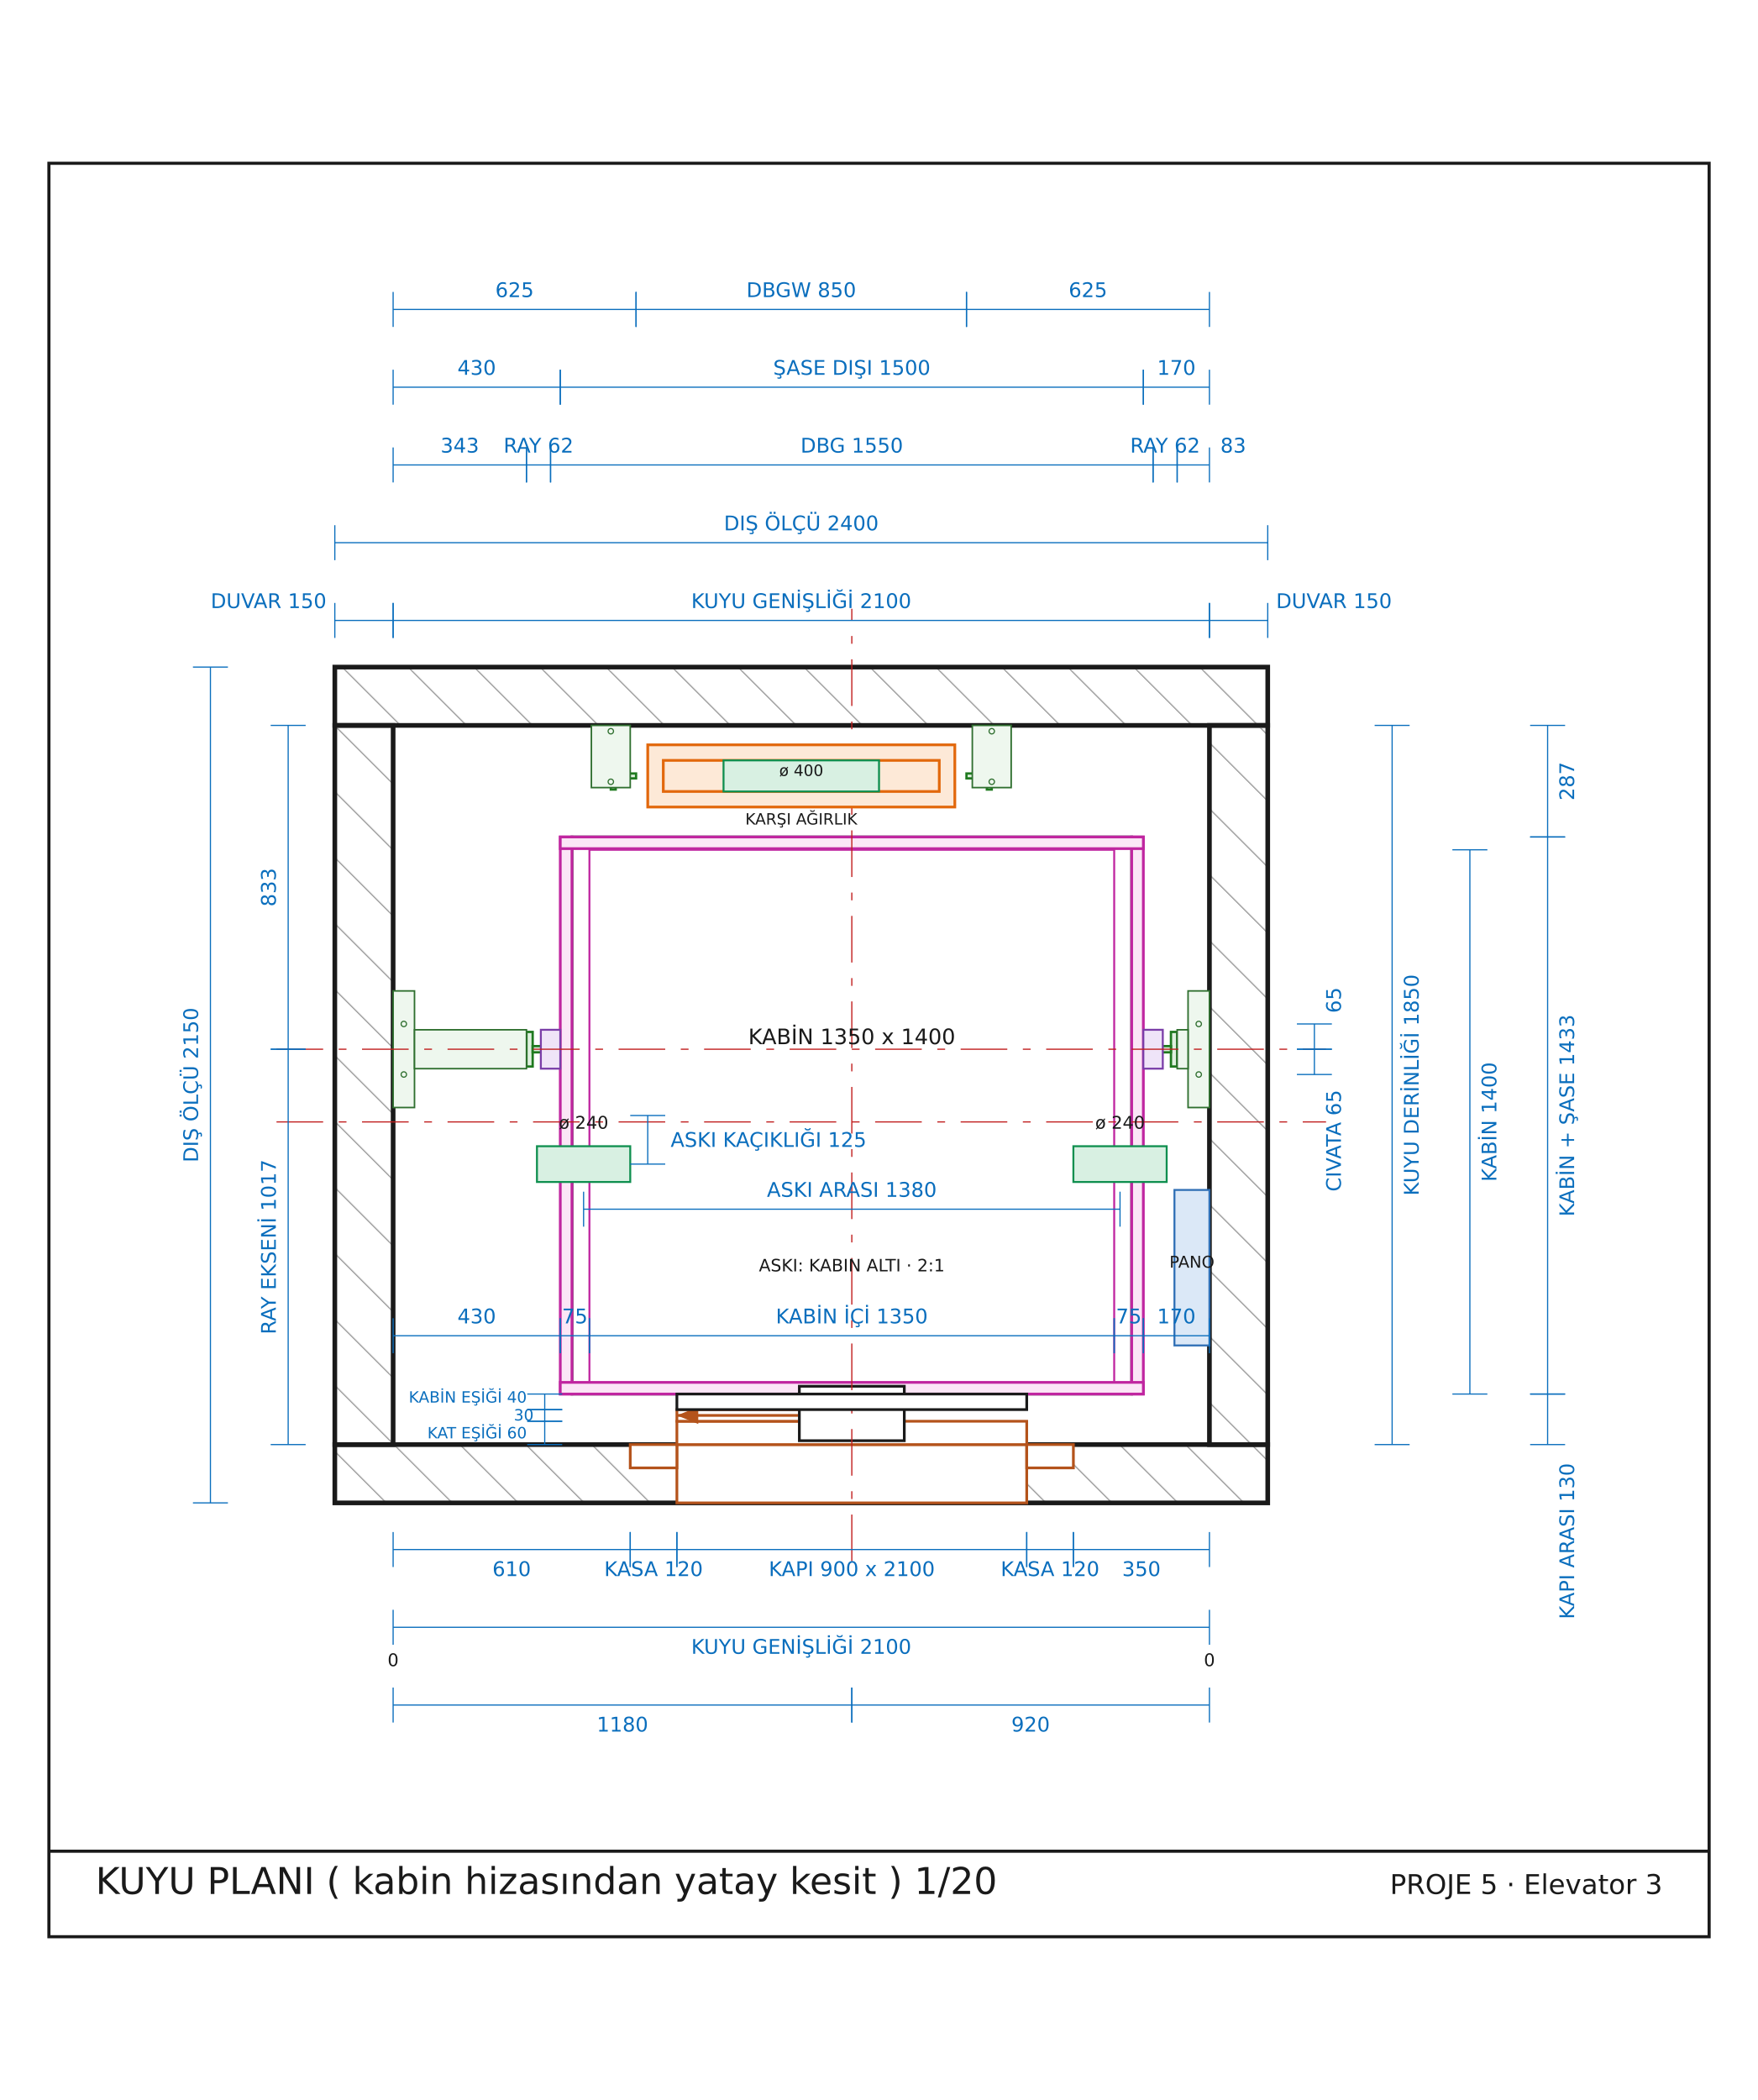
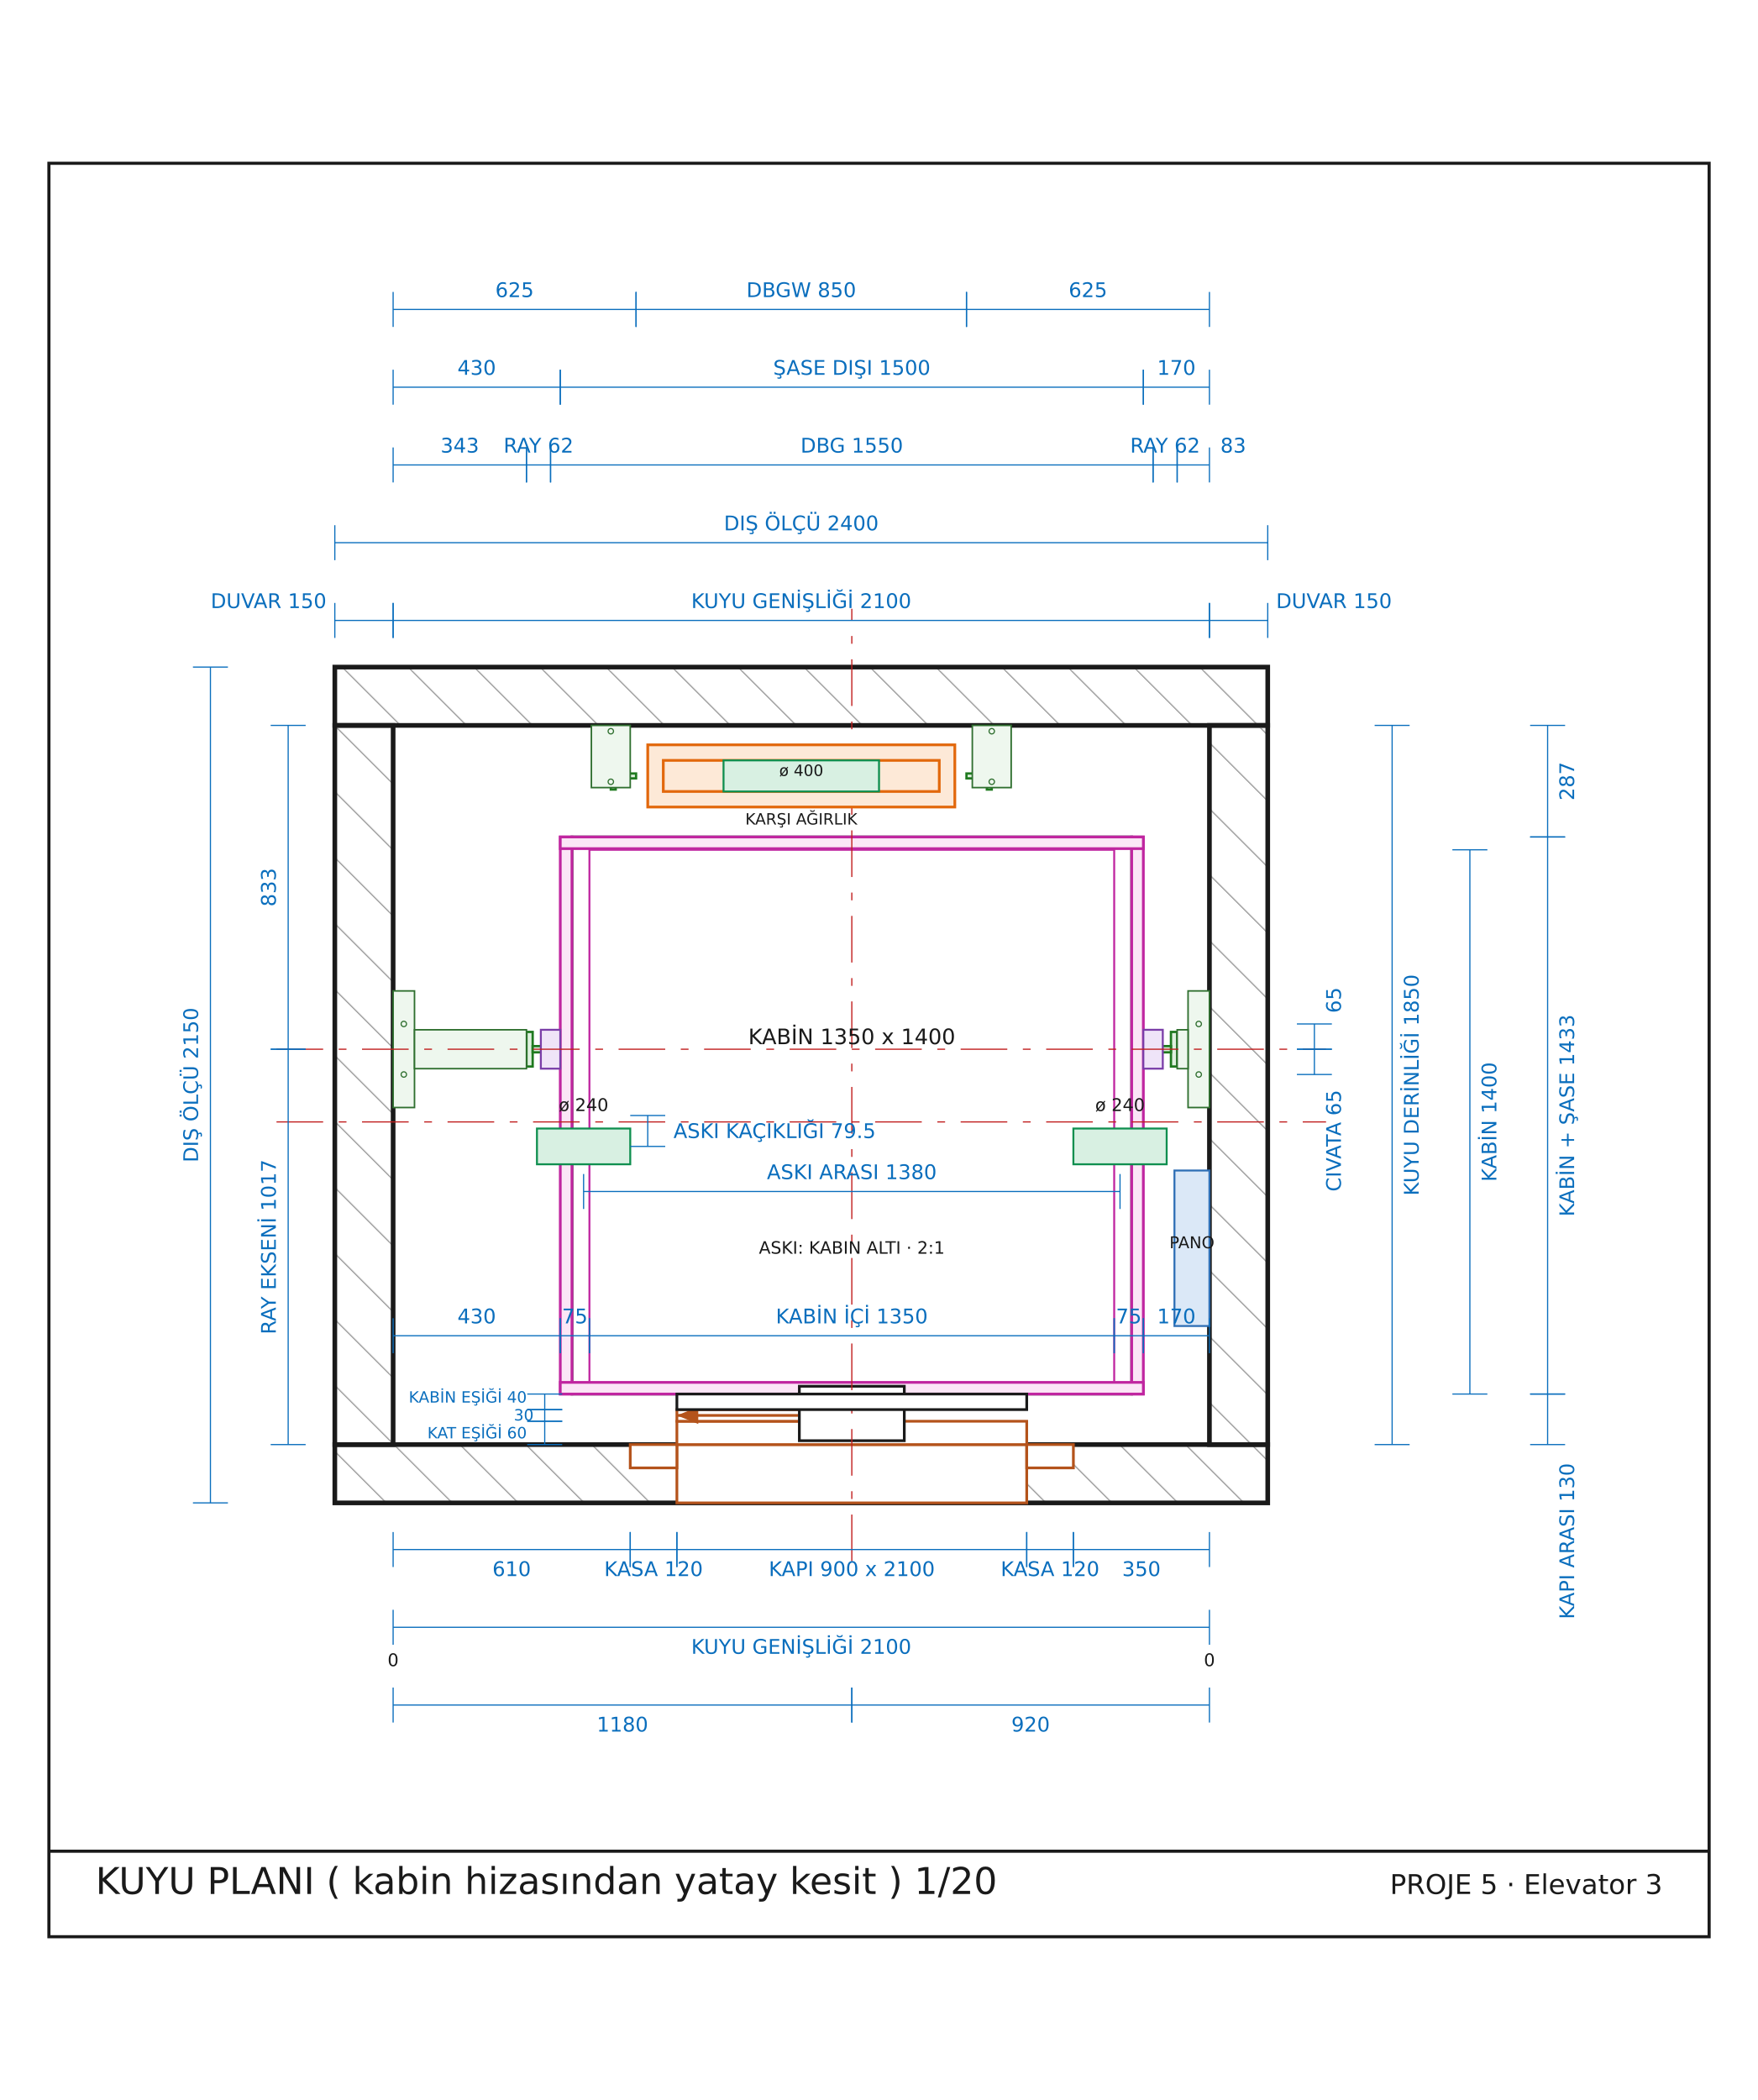
<svg xmlns="http://www.w3.org/2000/svg" viewBox="-1006 -3716 4511 5402" width="226mm" height="270mm">
  <defs>
    <pattern id="tarama" width="120" height="120" patternUnits="userSpaceOnUse" patternTransform="rotate(45)">
      <line x1="0" y1="0" x2="0" y2="120" stroke="#9a9a9a" stroke-width="6" />
    </pattern>
    <pattern id="tugla" width="240" height="120" patternUnits="userSpaceOnUse">
      <rect width="240" height="120" fill="#fdf3ee" />
      <path d="M0 0 H240 M0 60 H240 M120 0 V60 M0 60 V120 M240 60 V120" stroke="#c08a6a" stroke-width="5" fill="none" />
    </pattern>
  </defs>
  <rect x="-100000" y="-100000" width="200000" height="200000" fill="#ffffff" />
  <g transform="scale(1,-1)">
    <rect x="-150.0" y="-150.0" width="2400.0" height="150.0" fill="url(#tarama)" stroke="none" />
    <rect x="-150.0" y="-150.0" width="2400.0" height="150.0" fill="none" stroke="#1a1a1a" stroke-width="12" />
    <rect x="-150.0" y="1850.0" width="2400.0" height="150.0" fill="url(#tarama)" stroke="none" />
    <rect x="-150.0" y="1850.0" width="2400.0" height="150.0" fill="none" stroke="#1a1a1a" stroke-width="12" />
    <rect x="-150.0" y="0.0" width="150.0" height="1850.0" fill="url(#tarama)" stroke="none" />
    <rect x="-150.0" y="0.0" width="150.0" height="1850.0" fill="none" stroke="#1a1a1a" stroke-width="12" />
    <rect x="2100.0" y="0.0" width="150.0" height="1850.0" fill="url(#tarama)" stroke="none" />
    <rect x="2100.0" y="0.0" width="150.0" height="1850.0" fill="none" stroke="#1a1a1a" stroke-width="12" />
    <rect x="0.0" y="0.0" width="2100.0" height="1850.0" fill="none" stroke="#1a1a1a" stroke-width="6" />
    <rect x="730.0" y="-150.0" width="900.0" height="150.0" fill="#ffffff" stroke="#b4531b" stroke-width="7" />
    <rect x="610.0" y="-60.0" width="120.0" height="60.0" fill="#ffffff" stroke="#b4531b" stroke-width="7" />
    <rect x="1630.0" y="-60.0" width="120.0" height="60.0" fill="#ffffff" stroke="#b4531b" stroke-width="7" />
    <rect x="730.0" y="0.0" width="900.0" height="60.0" fill="#ffffff" stroke="#b4531b" stroke-width="7" />
    <rect x="730.0" y="60.0" width="450.0" height="30.0" fill="#ffffff" stroke="#b4531b" stroke-width="7" />
    <rect x="1180.0" y="110.0" width="450.0" height="30.0" fill="#ffffff" stroke="#b4531b" stroke-width="7" />
    <line x1="1045.0" y1="75.0" x2="730.0" y2="75.0" stroke="#b4531b" stroke-width="7" />
    <polygon points="730.0,75.0 785.0,53.0 785.0,97.0" fill="#b4531b" />
    <rect x="460.0" y="130.0" width="1440.0" height="1433.0" fill="#ffffff" stroke="#1a1a1a" stroke-width="7" />
    <rect x="505.0" y="130.0" width="1350.0" height="1400.0" fill="none" stroke="#c026a0" stroke-width="5" />
    <rect x="430.0" y="130.0" width="30.0" height="1433.0" fill="#fbe6f6" stroke="#c026a0" stroke-width="7" />
    <rect x="1900.0" y="130.0" width="30.0" height="1433.0" fill="#fbe6f6" stroke="#c026a0" stroke-width="7" />
    <rect x="430.0" y="130.0" width="1500.0" height="30.0" fill="#fbe6f6" stroke="#c026a0" stroke-width="7" />
    <rect x="430.0" y="1533.0" width="1500.0" height="30.0" fill="#fbe6f6" stroke="#c026a0" stroke-width="7" />
    <rect x="1045.0" y="10.0" width="270.0" height="140.0" fill="#ffffff" stroke="#1a1a1a" stroke-width="7" />
    <line x1="1180.0" y1="-300.0" x2="1180.0" y2="2150.0" stroke="#c01c1c" stroke-width="3" stroke-dasharray="120 40 20 40" />
    <line x1="-300.0" y1="830.0" x2="2400.0" y2="830.0" stroke="#c01c1c" stroke-width="3" stroke-dasharray="120 40 20 40" />
    <rect x="343.0" y="972.5" width="16.0" height="89.0" fill="#dff0df" stroke="#1f7a1f" stroke-width="6" />
    <rect x="359.0" y="1009.0" width="46.0" height="16.0" fill="#dff0df" stroke="#1f7a1f" stroke-width="6" />
    <rect x="0.0" y="867.0" width="55.0" height="300.0" fill="#eef7ee" stroke="#2f6f2f" stroke-width="4" />
    <circle cx="27.5" cy="952.0" r="7.0" fill="none" stroke="#2f6f2f" stroke-width="3" />
    <circle cx="27.5" cy="1082.0" r="7.0" fill="none" stroke="#2f6f2f" stroke-width="3" />
    <rect x="55.0" y="967.0" width="288.0" height="100.0" fill="#eef7ee" stroke="#2f6f2f" stroke-width="4" />
    <rect x="380.0" y="967.0" width="50.0" height="100.0" fill="#efe4f8" stroke="#7a3ea8" stroke-width="5" />
    <rect x="2001.0" y="972.5" width="16.0" height="89.0" fill="#dff0df" stroke="#1f7a1f" stroke-width="6" />
    <rect x="1955.0" y="1009.0" width="46.0" height="16.0" fill="#dff0df" stroke="#1f7a1f" stroke-width="6" />
    <rect x="2045.0" y="867.0" width="55.0" height="300.0" fill="#eef7ee" stroke="#2f6f2f" stroke-width="4" />
    <circle cx="2072.5" cy="952.0" r="7.0" fill="none" stroke="#2f6f2f" stroke-width="3" />
    <circle cx="2072.5" cy="1082.0" r="7.0" fill="none" stroke="#2f6f2f" stroke-width="3" />
    <rect x="2017.0" y="967.0" width="28.0" height="100.0" fill="#eef7ee" stroke="#2f6f2f" stroke-width="4" />
    <rect x="1930.0" y="967.0" width="50.0" height="100.0" fill="#efe4f8" stroke="#7a3ea8" stroke-width="5" />
    <line x1="-300.0" y1="1017.0" x2="2400.0" y2="1017.0" stroke="#c01c1c" stroke-width="3" stroke-dasharray="120 40 20 40" />
-     <rect x="370.0" y="675.5" width="240.0" height="92.0" fill="#d8f0e2" stroke="#0f8f4f" stroke-width="5" />
-     <g transform="translate(490.0,812.5) scale(1,-1) rotate(-0.0)">
+     <rect x="370.0" y="721.0" width="240.0" height="92.0" fill="#d8f0e2" stroke="#0f8f4f" stroke-width="5" />
+     <g transform="translate(490.0,858.0) scale(1,-1) rotate(-0.0)">
      <text x="0" y="0" font-family="DejaVu Sans, Arial" font-size="45" fill="#1a1a1a" text-anchor="middle">ø 240</text>
    </g>
-     <rect x="1750.0" y="675.5" width="240.0" height="92.0" fill="#d8f0e2" stroke="#0f8f4f" stroke-width="5" />
-     <g transform="translate(1870.0,812.5) scale(1,-1) rotate(-0.0)">
+     <rect x="1750.0" y="721.0" width="240.0" height="92.0" fill="#d8f0e2" stroke="#0f8f4f" stroke-width="5" />
+     <g transform="translate(1870.0,858.0) scale(1,-1) rotate(-0.0)">
      <text x="0" y="0" font-family="DejaVu Sans, Arial" font-size="45" fill="#1a1a1a" text-anchor="middle">ø 240</text>
    </g>
-     <g transform="translate(1180.0,445.5) scale(1,-1) rotate(-0.0)">
+     <g transform="translate(1180.0,491.0) scale(1,-1) rotate(-0.0)">
      <text x="0" y="0" font-family="DejaVu Sans, Arial" font-size="44" fill="#1a1a1a" text-anchor="middle">ASKI:  KABIN ALTI  ·  2:1</text>
    </g>
    <rect x="655.0" y="1640.0" width="790.0" height="160.0" fill="#fde9d7" stroke="#e2680c" stroke-width="7" />
    <rect x="695.0" y="1680.0" width="710.0" height="80.0" fill="#fde9d7" stroke="#e2680c" stroke-width="7" />
    <rect x="1527.4" y="1685.0" width="12.6" height="70.0" fill="#dff0df" stroke="#1f7a1f" stroke-width="6" />
    <rect x="1475.0" y="1713.7" width="52.4" height="12.6" fill="#dff0df" stroke="#1f7a1f" stroke-width="6" />
    <rect x="1490.0" y="1690.0" width="100.0" height="160.0" fill="#eef7ee" stroke="#2f6f2f" stroke-width="4" />
    <circle cx="1540.0" cy="1705.0" r="7.0" fill="none" stroke="#2f6f2f" stroke-width="3" />
    <circle cx="1540.0" cy="1835.0" r="7.0" fill="none" stroke="#2f6f2f" stroke-width="3" />
    <rect x="560.0" y="1685.0" width="12.6" height="70.0" fill="#dff0df" stroke="#1f7a1f" stroke-width="6" />
    <rect x="572.6" y="1713.7" width="52.4" height="12.6" fill="#dff0df" stroke="#1f7a1f" stroke-width="6" />
    <rect x="510.0" y="1690.0" width="100.0" height="160.0" fill="#eef7ee" stroke="#2f6f2f" stroke-width="4" />
    <circle cx="560.0" cy="1705.0" r="7.0" fill="none" stroke="#2f6f2f" stroke-width="3" />
    <circle cx="560.0" cy="1835.0" r="7.0" fill="none" stroke="#2f6f2f" stroke-width="3" />
    <rect x="850.0" y="1680.0" width="400.0" height="80.0" fill="#d8f0e2" stroke="#0f8f4f" stroke-width="5" />
    <g transform="translate(1050.0,1720.0) scale(1,-1) rotate(-0.0)">
      <text x="0" y="0" font-family="DejaVu Sans, Arial" font-size="40" fill="#1a1a1a" text-anchor="middle">ø 400</text>
    </g>
-     <rect x="2010.0" y="255.0" width="90.0" height="400.0" fill="#dbe8f7" stroke="#2f6fb5" stroke-width="5" />
-     <g transform="translate(2055.0,455.0) scale(1,-1) rotate(-0.0)">
+     <rect x="2010.0" y="305.0" width="90.0" height="400.0" fill="#dbe8f7" stroke="#2f6fb5" stroke-width="5" />
+     <g transform="translate(2055.0,505.0) scale(1,-1) rotate(-0.0)">
      <text x="0" y="0" font-family="DejaVu Sans, Arial" font-size="42" fill="#1a1a1a" text-anchor="middle">PANO</text>
    </g>
    <line x1="-150.0" y1="2120.0" x2="0.0" y2="2120.0" stroke="#0a6ebd" stroke-width="3" />
    <line x1="-150.0" y1="2075.0" x2="-150.0" y2="2165.0" stroke="#0a6ebd" stroke-width="3" />
    <line x1="0.0" y1="2075.0" x2="0.0" y2="2165.0" stroke="#0a6ebd" stroke-width="3" />
    <g transform="translate(-320.4,2151.8) scale(1,-1) rotate(-0.0)">
      <text x="0" y="0" font-family="DejaVu Sans, Arial" font-size="52.0" fill="#0a6ebd" text-anchor="middle">DUVAR 150</text>
    </g>
    <line x1="0.0" y1="2120.0" x2="2100.0" y2="2120.0" stroke="#0a6ebd" stroke-width="3" />
    <line x1="0.0" y1="2075.0" x2="0.0" y2="2165.0" stroke="#0a6ebd" stroke-width="3" />
    <line x1="2100.0" y1="2075.0" x2="2100.0" y2="2165.0" stroke="#0a6ebd" stroke-width="3" />
    <g transform="translate(1050.0,2151.8) scale(1,-1) rotate(-0.0)">
      <text x="0" y="0" font-family="DejaVu Sans, Arial" font-size="52.0" fill="#0a6ebd" text-anchor="middle">KUYU GENİŞLİĞİ 2100</text>
    </g>
    <line x1="2100.0" y1="2120.0" x2="2250.0" y2="2120.0" stroke="#0a6ebd" stroke-width="3" />
    <line x1="2100.0" y1="2075.0" x2="2100.0" y2="2165.0" stroke="#0a6ebd" stroke-width="3" />
    <line x1="2250.0" y1="2075.0" x2="2250.0" y2="2165.0" stroke="#0a6ebd" stroke-width="3" />
    <g transform="translate(2420.4,2151.8) scale(1,-1) rotate(-0.0)">
      <text x="0" y="0" font-family="DejaVu Sans, Arial" font-size="52.0" fill="#0a6ebd" text-anchor="middle">DUVAR 150</text>
    </g>
    <line x1="-150.0" y1="2320.0" x2="2250.0" y2="2320.0" stroke="#0a6ebd" stroke-width="3" />
    <line x1="-150.0" y1="2275.0" x2="-150.0" y2="2365.0" stroke="#0a6ebd" stroke-width="3" />
    <line x1="2250.0" y1="2275.0" x2="2250.0" y2="2365.0" stroke="#0a6ebd" stroke-width="3" />
    <g transform="translate(1050.0,2351.8) scale(1,-1) rotate(-0.0)">
      <text x="0" y="0" font-family="DejaVu Sans, Arial" font-size="52.0" fill="#0a6ebd" text-anchor="middle">DIŞ ÖLÇÜ 2400</text>
    </g>
    <line x1="0.0" y1="2520.0" x2="343.0" y2="2520.0" stroke="#0a6ebd" stroke-width="3" />
    <line x1="0.0" y1="2475.0" x2="0.0" y2="2565.0" stroke="#0a6ebd" stroke-width="3" />
    <line x1="343.0" y1="2475.0" x2="343.0" y2="2565.0" stroke="#0a6ebd" stroke-width="3" />
    <g transform="translate(171.5,2551.8) scale(1,-1) rotate(-0.0)">
      <text x="0" y="0" font-family="DejaVu Sans, Arial" font-size="52.0" fill="#0a6ebd" text-anchor="middle">343</text>
    </g>
    <line x1="343.0" y1="2520.0" x2="405.0" y2="2520.0" stroke="#0a6ebd" stroke-width="3" />
    <line x1="343.0" y1="2475.0" x2="343.0" y2="2565.0" stroke="#0a6ebd" stroke-width="3" />
    <line x1="405.0" y1="2475.0" x2="405.0" y2="2565.0" stroke="#0a6ebd" stroke-width="3" />
    <g transform="translate(374.0,2551.8) scale(1,-1) rotate(-0.0)">
      <text x="0" y="0" font-family="DejaVu Sans, Arial" font-size="52.0" fill="#0a6ebd" text-anchor="middle">RAY 62</text>
    </g>
    <line x1="405.0" y1="2520.0" x2="1955.0" y2="2520.0" stroke="#0a6ebd" stroke-width="3" />
    <line x1="405.0" y1="2475.0" x2="405.0" y2="2565.0" stroke="#0a6ebd" stroke-width="3" />
    <line x1="1955.0" y1="2475.0" x2="1955.0" y2="2565.0" stroke="#0a6ebd" stroke-width="3" />
    <g transform="translate(1180.0,2551.8) scale(1,-1) rotate(-0.0)">
      <text x="0" y="0" font-family="DejaVu Sans, Arial" font-size="52.0" fill="#0a6ebd" text-anchor="middle">DBG 1550</text>
    </g>
    <line x1="1955.0" y1="2520.0" x2="2017.0" y2="2520.0" stroke="#0a6ebd" stroke-width="3" />
    <line x1="1955.0" y1="2475.0" x2="1955.0" y2="2565.0" stroke="#0a6ebd" stroke-width="3" />
    <line x1="2017.0" y1="2475.0" x2="2017.0" y2="2565.0" stroke="#0a6ebd" stroke-width="3" />
    <g transform="translate(1986.0,2551.8) scale(1,-1) rotate(-0.0)">
      <text x="0" y="0" font-family="DejaVu Sans, Arial" font-size="52.0" fill="#0a6ebd" text-anchor="middle">RAY 62</text>
    </g>
    <line x1="2017.0" y1="2520.0" x2="2100.0" y2="2520.0" stroke="#0a6ebd" stroke-width="3" />
    <line x1="2017.0" y1="2475.0" x2="2017.0" y2="2565.0" stroke="#0a6ebd" stroke-width="3" />
    <line x1="2100.0" y1="2475.0" x2="2100.0" y2="2565.0" stroke="#0a6ebd" stroke-width="3" />
    <g transform="translate(2161.2,2551.8) scale(1,-1) rotate(-0.0)">
      <text x="0" y="0" font-family="DejaVu Sans, Arial" font-size="52.0" fill="#0a6ebd" text-anchor="middle">83</text>
    </g>
    <line x1="0.0" y1="2720.0" x2="430.0" y2="2720.0" stroke="#0a6ebd" stroke-width="3" />
    <line x1="0.0" y1="2675.0" x2="0.0" y2="2765.0" stroke="#0a6ebd" stroke-width="3" />
    <line x1="430.0" y1="2675.0" x2="430.0" y2="2765.0" stroke="#0a6ebd" stroke-width="3" />
    <g transform="translate(215.0,2751.8) scale(1,-1) rotate(-0.0)">
      <text x="0" y="0" font-family="DejaVu Sans, Arial" font-size="52.0" fill="#0a6ebd" text-anchor="middle">430</text>
    </g>
    <line x1="430.0" y1="2720.0" x2="1930.0" y2="2720.0" stroke="#0a6ebd" stroke-width="3" />
    <line x1="430.0" y1="2675.0" x2="430.0" y2="2765.0" stroke="#0a6ebd" stroke-width="3" />
    <line x1="1930.0" y1="2675.0" x2="1930.0" y2="2765.0" stroke="#0a6ebd" stroke-width="3" />
    <g transform="translate(1180.0,2751.8) scale(1,-1) rotate(-0.0)">
      <text x="0" y="0" font-family="DejaVu Sans, Arial" font-size="52.0" fill="#0a6ebd" text-anchor="middle">ŞASE DIŞI 1500</text>
    </g>
    <line x1="1930.0" y1="2720.0" x2="2100.0" y2="2720.0" stroke="#0a6ebd" stroke-width="3" />
    <line x1="1930.0" y1="2675.0" x2="1930.0" y2="2765.0" stroke="#0a6ebd" stroke-width="3" />
    <line x1="2100.0" y1="2675.0" x2="2100.0" y2="2765.0" stroke="#0a6ebd" stroke-width="3" />
    <g transform="translate(2015.0,2751.8) scale(1,-1) rotate(-0.0)">
      <text x="0" y="0" font-family="DejaVu Sans, Arial" font-size="52.0" fill="#0a6ebd" text-anchor="middle">170</text>
    </g>
    <line x1="0.0" y1="2920.0" x2="625.0" y2="2920.0" stroke="#0a6ebd" stroke-width="3" />
    <line x1="0.0" y1="2875.0" x2="0.0" y2="2965.0" stroke="#0a6ebd" stroke-width="3" />
    <line x1="625.0" y1="2875.0" x2="625.0" y2="2965.0" stroke="#0a6ebd" stroke-width="3" />
    <g transform="translate(312.5,2951.8) scale(1,-1) rotate(-0.0)">
      <text x="0" y="0" font-family="DejaVu Sans, Arial" font-size="52.0" fill="#0a6ebd" text-anchor="middle">625</text>
    </g>
    <line x1="625.0" y1="2920.0" x2="1475.0" y2="2920.0" stroke="#0a6ebd" stroke-width="3" />
    <line x1="625.0" y1="2875.0" x2="625.0" y2="2965.0" stroke="#0a6ebd" stroke-width="3" />
    <line x1="1475.0" y1="2875.0" x2="1475.0" y2="2965.0" stroke="#0a6ebd" stroke-width="3" />
    <g transform="translate(1050.0,2951.8) scale(1,-1) rotate(-0.0)">
      <text x="0" y="0" font-family="DejaVu Sans, Arial" font-size="52.0" fill="#0a6ebd" text-anchor="middle">DBGW 850</text>
    </g>
    <line x1="1475.0" y1="2920.0" x2="2100.0" y2="2920.0" stroke="#0a6ebd" stroke-width="3" />
    <line x1="1475.0" y1="2875.0" x2="1475.0" y2="2965.0" stroke="#0a6ebd" stroke-width="3" />
    <line x1="2100.0" y1="2875.0" x2="2100.0" y2="2965.0" stroke="#0a6ebd" stroke-width="3" />
    <g transform="translate(1787.5,2951.8) scale(1,-1) rotate(-0.0)">
      <text x="0" y="0" font-family="DejaVu Sans, Arial" font-size="52.0" fill="#0a6ebd" text-anchor="middle">625</text>
    </g>
    <line x1="0.0" y1="-270.0" x2="610.0" y2="-270.0" stroke="#0a6ebd" stroke-width="3" />
    <line x1="0.0" y1="-315.0" x2="0.0" y2="-225.0" stroke="#0a6ebd" stroke-width="3" />
    <line x1="610.0" y1="-315.0" x2="610.0" y2="-225.0" stroke="#0a6ebd" stroke-width="3" />
    <g transform="translate(305.0,-338.2) scale(1,-1) rotate(-0.0)">
      <text x="0" y="0" font-family="DejaVu Sans, Arial" font-size="52.0" fill="#0a6ebd" text-anchor="middle">610</text>
    </g>
    <line x1="610.0" y1="-270.0" x2="730.0" y2="-270.0" stroke="#0a6ebd" stroke-width="3" />
    <line x1="610.0" y1="-315.0" x2="610.0" y2="-225.0" stroke="#0a6ebd" stroke-width="3" />
    <line x1="730.0" y1="-315.0" x2="730.0" y2="-225.0" stroke="#0a6ebd" stroke-width="3" />
    <g transform="translate(670.0,-338.2) scale(1,-1) rotate(-0.0)">
      <text x="0" y="0" font-family="DejaVu Sans, Arial" font-size="52.0" fill="#0a6ebd" text-anchor="middle">KASA 120</text>
    </g>
    <line x1="730.0" y1="-270.0" x2="1630.0" y2="-270.0" stroke="#0a6ebd" stroke-width="3" />
    <line x1="730.0" y1="-315.0" x2="730.0" y2="-225.0" stroke="#0a6ebd" stroke-width="3" />
    <line x1="1630.0" y1="-315.0" x2="1630.0" y2="-225.0" stroke="#0a6ebd" stroke-width="3" />
    <g transform="translate(1180.0,-338.2) scale(1,-1) rotate(-0.0)">
      <text x="0" y="0" font-family="DejaVu Sans, Arial" font-size="52.0" fill="#0a6ebd" text-anchor="middle">KAPI 900 x 2100</text>
    </g>
    <line x1="1630.0" y1="-270.0" x2="1750.0" y2="-270.0" stroke="#0a6ebd" stroke-width="3" />
    <line x1="1630.0" y1="-315.0" x2="1630.0" y2="-225.0" stroke="#0a6ebd" stroke-width="3" />
    <line x1="1750.0" y1="-315.0" x2="1750.0" y2="-225.0" stroke="#0a6ebd" stroke-width="3" />
    <g transform="translate(1690.0,-338.2) scale(1,-1) rotate(-0.0)">
      <text x="0" y="0" font-family="DejaVu Sans, Arial" font-size="52.0" fill="#0a6ebd" text-anchor="middle">KASA 120</text>
    </g>
    <line x1="1750.0" y1="-270.0" x2="2100.0" y2="-270.0" stroke="#0a6ebd" stroke-width="3" />
    <line x1="1750.0" y1="-315.0" x2="1750.0" y2="-225.0" stroke="#0a6ebd" stroke-width="3" />
    <line x1="2100.0" y1="-315.0" x2="2100.0" y2="-225.0" stroke="#0a6ebd" stroke-width="3" />
    <g transform="translate(1925.0,-338.2) scale(1,-1) rotate(-0.0)">
      <text x="0" y="0" font-family="DejaVu Sans, Arial" font-size="52.0" fill="#0a6ebd" text-anchor="middle">350</text>
    </g>
    <line x1="0.0" y1="-470.0" x2="2100.0" y2="-470.0" stroke="#0a6ebd" stroke-width="3" />
    <line x1="0.0" y1="-515.0" x2="0.0" y2="-425.0" stroke="#0a6ebd" stroke-width="3" />
    <line x1="2100.0" y1="-515.0" x2="2100.0" y2="-425.0" stroke="#0a6ebd" stroke-width="3" />
    <g transform="translate(1050.0,-538.2) scale(1,-1) rotate(-0.0)">
      <text x="0" y="0" font-family="DejaVu Sans, Arial" font-size="52.0" fill="#0a6ebd" text-anchor="middle">KUYU GENİŞLİĞİ 2100</text>
    </g>
    <line x1="0.0" y1="-670.0" x2="1180.0" y2="-670.0" stroke="#0a6ebd" stroke-width="3" />
    <line x1="0.0" y1="-715.0" x2="0.0" y2="-625.0" stroke="#0a6ebd" stroke-width="3" />
    <line x1="1180.0" y1="-715.0" x2="1180.0" y2="-625.0" stroke="#0a6ebd" stroke-width="3" />
    <g transform="translate(590.0,-738.2) scale(1,-1) rotate(-0.0)">
      <text x="0" y="0" font-family="DejaVu Sans, Arial" font-size="52.0" fill="#0a6ebd" text-anchor="middle">1180</text>
    </g>
    <line x1="1180.0" y1="-670.0" x2="2100.0" y2="-670.0" stroke="#0a6ebd" stroke-width="3" />
    <line x1="1180.0" y1="-715.0" x2="1180.0" y2="-625.0" stroke="#0a6ebd" stroke-width="3" />
    <line x1="2100.0" y1="-715.0" x2="2100.0" y2="-625.0" stroke="#0a6ebd" stroke-width="3" />
    <g transform="translate(1640.0,-738.2) scale(1,-1) rotate(-0.0)">
      <text x="0" y="0" font-family="DejaVu Sans, Arial" font-size="52.0" fill="#0a6ebd" text-anchor="middle">920</text>
    </g>
    <line x1="-270.0" y1="0.0" x2="-270.0" y2="1017.0" stroke="#0a6ebd" stroke-width="3" />
    <line x1="-315.0" y1="0.0" x2="-225.0" y2="0.0" stroke="#0a6ebd" stroke-width="3" />
    <line x1="-315.0" y1="1017.0" x2="-225.0" y2="1017.0" stroke="#0a6ebd" stroke-width="3" />
    <g transform="translate(-301.8,508.5) scale(1,-1) rotate(-90.0)">
      <text x="0" y="0" font-family="DejaVu Sans, Arial" font-size="52.0" fill="#0a6ebd" text-anchor="middle">RAY EKSENİ 1017</text>
    </g>
    <line x1="-270.0" y1="1017.0" x2="-270.0" y2="1850.0" stroke="#0a6ebd" stroke-width="3" />
    <line x1="-315.0" y1="1017.0" x2="-225.0" y2="1017.0" stroke="#0a6ebd" stroke-width="3" />
    <line x1="-315.0" y1="1850.0" x2="-225.0" y2="1850.0" stroke="#0a6ebd" stroke-width="3" />
    <g transform="translate(-301.8,1433.5) scale(1,-1) rotate(-90.0)">
      <text x="0" y="0" font-family="DejaVu Sans, Arial" font-size="52.0" fill="#0a6ebd" text-anchor="middle">833</text>
    </g>
    <line x1="-470.0" y1="-150.0" x2="-470.0" y2="2000.0" stroke="#0a6ebd" stroke-width="3" />
    <line x1="-515.0" y1="-150.0" x2="-425.0" y2="-150.0" stroke="#0a6ebd" stroke-width="3" />
    <line x1="-515.0" y1="2000.0" x2="-425.0" y2="2000.0" stroke="#0a6ebd" stroke-width="3" />
    <g transform="translate(-501.8,925.0) scale(1,-1) rotate(-90.0)">
      <text x="0" y="0" font-family="DejaVu Sans, Arial" font-size="52.0" fill="#0a6ebd" text-anchor="middle">DIŞ ÖLÇÜ 2150</text>
    </g>
    <line x1="2370.0" y1="952.0" x2="2370.0" y2="1017.0" stroke="#0a6ebd" stroke-width="3" />
    <line x1="2325.0" y1="952.0" x2="2415.0" y2="952.0" stroke="#0a6ebd" stroke-width="3" />
    <line x1="2325.0" y1="1017.0" x2="2415.0" y2="1017.0" stroke="#0a6ebd" stroke-width="3" />
    <g transform="translate(2438.2,781.6) scale(1,-1) rotate(-90.0)">
      <text x="0" y="0" font-family="DejaVu Sans, Arial" font-size="52.0" fill="#0a6ebd" text-anchor="middle">CIVATA 65</text>
    </g>
    <line x1="2370.0" y1="1017.0" x2="2370.0" y2="1082.0" stroke="#0a6ebd" stroke-width="3" />
    <line x1="2325.0" y1="1017.0" x2="2415.0" y2="1017.0" stroke="#0a6ebd" stroke-width="3" />
    <line x1="2325.0" y1="1082.0" x2="2415.0" y2="1082.0" stroke="#0a6ebd" stroke-width="3" />
    <g transform="translate(2438.2,1143.2) scale(1,-1) rotate(-90.0)">
      <text x="0" y="0" font-family="DejaVu Sans, Arial" font-size="52.0" fill="#0a6ebd" text-anchor="middle">65</text>
    </g>
    <line x1="2570.0" y1="0.0" x2="2570.0" y2="1850.0" stroke="#0a6ebd" stroke-width="3" />
    <line x1="2525.0" y1="0.0" x2="2615.0" y2="0.0" stroke="#0a6ebd" stroke-width="3" />
    <line x1="2525.0" y1="1850.0" x2="2615.0" y2="1850.0" stroke="#0a6ebd" stroke-width="3" />
    <g transform="translate(2638.2,925.0) scale(1,-1) rotate(-90.0)">
      <text x="0" y="0" font-family="DejaVu Sans, Arial" font-size="52.0" fill="#0a6ebd" text-anchor="middle">KUYU DERİNLİĞİ 1850</text>
    </g>
    <line x1="2770.0" y1="130.0" x2="2770.0" y2="1530.0" stroke="#0a6ebd" stroke-width="3" />
    <line x1="2725.0" y1="130.0" x2="2815.0" y2="130.0" stroke="#0a6ebd" stroke-width="3" />
    <line x1="2725.0" y1="1530.0" x2="2815.0" y2="1530.0" stroke="#0a6ebd" stroke-width="3" />
    <g transform="translate(2838.2,830.0) scale(1,-1) rotate(-90.0)">
      <text x="0" y="0" font-family="DejaVu Sans, Arial" font-size="52.0" fill="#0a6ebd" text-anchor="middle">KABİN 1400</text>
    </g>
    <line x1="2970.0" y1="0.0" x2="2970.0" y2="130.0" stroke="#0a6ebd" stroke-width="3" />
    <line x1="2925.0" y1="0.0" x2="3015.0" y2="0.0" stroke="#0a6ebd" stroke-width="3" />
    <line x1="2925.0" y1="130.0" x2="3015.0" y2="130.0" stroke="#0a6ebd" stroke-width="3" />
    <g transform="translate(3038.2,-248.4) scale(1,-1) rotate(-90.0)">
      <text x="0" y="0" font-family="DejaVu Sans, Arial" font-size="52.0" fill="#0a6ebd" text-anchor="middle">KAPI ARASI 130</text>
    </g>
    <line x1="2970.0" y1="130.0" x2="2970.0" y2="1563.0" stroke="#0a6ebd" stroke-width="3" />
    <line x1="2925.0" y1="130.0" x2="3015.0" y2="130.0" stroke="#0a6ebd" stroke-width="3" />
    <line x1="2925.0" y1="1563.0" x2="3015.0" y2="1563.0" stroke="#0a6ebd" stroke-width="3" />
    <g transform="translate(3038.2,846.5) scale(1,-1) rotate(-90.0)">
      <text x="0" y="0" font-family="DejaVu Sans, Arial" font-size="52.0" fill="#0a6ebd" text-anchor="middle">KABİN + ŞASE 1433</text>
    </g>
    <line x1="2970.0" y1="1563.0" x2="2970.0" y2="1850.0" stroke="#0a6ebd" stroke-width="3" />
    <line x1="2925.0" y1="1563.0" x2="3015.0" y2="1563.0" stroke="#0a6ebd" stroke-width="3" />
    <line x1="2925.0" y1="1850.0" x2="3015.0" y2="1850.0" stroke="#0a6ebd" stroke-width="3" />
    <g transform="translate(3038.2,1706.5) scale(1,-1) rotate(-90.0)">
      <text x="0" y="0" font-family="DejaVu Sans, Arial" font-size="52.0" fill="#0a6ebd" text-anchor="middle">287</text>
    </g>
    <line x1="0.0" y1="280.0" x2="430.0" y2="280.0" stroke="#0a6ebd" stroke-width="3" />
    <line x1="0.0" y1="235.0" x2="0.0" y2="325.0" stroke="#0a6ebd" stroke-width="3" />
    <line x1="430.0" y1="235.0" x2="430.0" y2="325.0" stroke="#0a6ebd" stroke-width="3" />
    <g transform="translate(215.0,311.8) scale(1,-1) rotate(-0.0)">
      <text x="0" y="0" font-family="DejaVu Sans, Arial" font-size="52.0" fill="#0a6ebd" text-anchor="middle">430</text>
    </g>
    <line x1="430.0" y1="280.0" x2="505.0" y2="280.0" stroke="#0a6ebd" stroke-width="3" />
    <line x1="430.0" y1="235.0" x2="430.0" y2="325.0" stroke="#0a6ebd" stroke-width="3" />
    <line x1="505.0" y1="235.0" x2="505.0" y2="325.0" stroke="#0a6ebd" stroke-width="3" />
    <g transform="translate(467.5,311.8) scale(1,-1) rotate(-0.0)">
      <text x="0" y="0" font-family="DejaVu Sans, Arial" font-size="52.0" fill="#0a6ebd" text-anchor="middle">75</text>
    </g>
    <line x1="505.0" y1="280.0" x2="1855.0" y2="280.0" stroke="#0a6ebd" stroke-width="3" />
    <line x1="505.0" y1="235.0" x2="505.0" y2="325.0" stroke="#0a6ebd" stroke-width="3" />
    <line x1="1855.0" y1="235.0" x2="1855.0" y2="325.0" stroke="#0a6ebd" stroke-width="3" />
    <g transform="translate(1180.0,311.8) scale(1,-1) rotate(-0.0)">
      <text x="0" y="0" font-family="DejaVu Sans, Arial" font-size="52.0" fill="#0a6ebd" text-anchor="middle">KABİN İÇİ 1350</text>
    </g>
    <line x1="1855.0" y1="280.0" x2="1930.0" y2="280.0" stroke="#0a6ebd" stroke-width="3" />
    <line x1="1855.0" y1="235.0" x2="1855.0" y2="325.0" stroke="#0a6ebd" stroke-width="3" />
    <line x1="1930.0" y1="235.0" x2="1930.0" y2="325.0" stroke="#0a6ebd" stroke-width="3" />
    <g transform="translate(1892.5,311.8) scale(1,-1) rotate(-0.0)">
      <text x="0" y="0" font-family="DejaVu Sans, Arial" font-size="52.0" fill="#0a6ebd" text-anchor="middle">75</text>
    </g>
    <line x1="1930.0" y1="280.0" x2="2100.0" y2="280.0" stroke="#0a6ebd" stroke-width="3" />
    <line x1="1930.0" y1="235.0" x2="1930.0" y2="325.0" stroke="#0a6ebd" stroke-width="3" />
    <line x1="2100.0" y1="235.0" x2="2100.0" y2="325.0" stroke="#0a6ebd" stroke-width="3" />
    <g transform="translate(2015.0,311.8) scale(1,-1) rotate(-0.0)">
      <text x="0" y="0" font-family="DejaVu Sans, Arial" font-size="52.0" fill="#0a6ebd" text-anchor="middle">170</text>
    </g>
    <line x1="390.0" y1="0.0" x2="390.0" y2="60.0" stroke="#0a6ebd" stroke-width="3" />
    <line x1="345.0" y1="0.0" x2="435.0" y2="0.0" stroke="#0a6ebd" stroke-width="3" />
    <line x1="345.0" y1="60.0" x2="435.0" y2="60.0" stroke="#0a6ebd" stroke-width="3" />
    <g transform="translate(216.0,16.0) scale(1,-1) rotate(-0.0)">
      <text x="0" y="0" font-family="DejaVu Sans, Arial" font-size="40.0" fill="#0a6ebd" text-anchor="middle">KAT EŞİĞİ 60</text>
    </g>
    <line x1="390.0" y1="60.0" x2="390.0" y2="90.0" stroke="#0a6ebd" stroke-width="3" />
    <line x1="345.0" y1="60.0" x2="435.0" y2="60.0" stroke="#0a6ebd" stroke-width="3" />
    <line x1="345.0" y1="90.0" x2="435.0" y2="90.0" stroke="#0a6ebd" stroke-width="3" />
    <g transform="translate(336.0,62.0) scale(1,-1) rotate(-0.0)">
      <text x="0" y="0" font-family="DejaVu Sans, Arial" font-size="40.0" fill="#0a6ebd" text-anchor="middle">30</text>
    </g>
    <line x1="390.0" y1="90.0" x2="390.0" y2="130.0" stroke="#0a6ebd" stroke-width="3" />
    <line x1="345.0" y1="90.0" x2="435.0" y2="90.0" stroke="#0a6ebd" stroke-width="3" />
    <line x1="345.0" y1="130.0" x2="435.0" y2="130.0" stroke="#0a6ebd" stroke-width="3" />
    <g transform="translate(192.0,108.0) scale(1,-1) rotate(-0.0)">
      <text x="0" y="0" font-family="DejaVu Sans, Arial" font-size="40.0" fill="#0a6ebd" text-anchor="middle">KABİN EŞİĞİ 40</text>
    </g>
-     <line x1="490.0" y1="605.5" x2="1870.0" y2="605.5" stroke="#0a6ebd" stroke-width="3" />
-     <line x1="490.0" y1="560.5" x2="490.0" y2="650.5" stroke="#0a6ebd" stroke-width="3" />
-     <line x1="1870.0" y1="560.5" x2="1870.0" y2="650.5" stroke="#0a6ebd" stroke-width="3" />
-     <g transform="translate(1180.0,637.3) scale(1,-1) rotate(-0.0)">
+     <line x1="490.0" y1="651.0" x2="1870.0" y2="651.0" stroke="#0a6ebd" stroke-width="3" />
+     <line x1="490.0" y1="606.0" x2="490.0" y2="696.0" stroke="#0a6ebd" stroke-width="3" />
+     <line x1="1870.0" y1="606.0" x2="1870.0" y2="696.0" stroke="#0a6ebd" stroke-width="3" />
+     <g transform="translate(1180.0,682.8) scale(1,-1) rotate(-0.0)">
      <text x="0" y="0" font-family="DejaVu Sans, Arial" font-size="52.0" fill="#0a6ebd" text-anchor="middle">ASKI ARASI 1380</text>
    </g>
-     <line x1="655.0" y1="721.5" x2="655.0" y2="846.5" stroke="#0a6ebd" stroke-width="3" />
-     <line x1="610.0" y1="721.5" x2="700.0" y2="721.5" stroke="#0a6ebd" stroke-width="3" />
+     <line x1="655.0" y1="767.0" x2="655.0" y2="846.5" stroke="#0a6ebd" stroke-width="3" />
+     <line x1="610.0" y1="767.0" x2="700.0" y2="767.0" stroke="#0a6ebd" stroke-width="3" />
    <line x1="610.0" y1="846.5" x2="700.0" y2="846.5" stroke="#0a6ebd" stroke-width="3" />
-     <g transform="translate(965.8,765.8) scale(1,-1) rotate(-0.0)">
-       <text x="0" y="0" font-family="DejaVu Sans, Arial" font-size="52.0" fill="#0a6ebd" text-anchor="middle">ASKI KAÇIKLIĞI 125</text>
+     <g transform="translate(981.4,788.5) scale(1,-1) rotate(-0.0)">
+       <text x="0" y="0" font-family="DejaVu Sans, Arial" font-size="52.0" fill="#0a6ebd" text-anchor="middle">ASKI KAÇIKLIĞI 79.5</text>
    </g>
    <rect x="730.0" y="90.0" width="900.0" height="40.0" fill="#ffffff" stroke="#1a1a1a" stroke-width="7" />
    <g transform="translate(1180.0,1030.0) scale(1,-1) rotate(-0.0)">
      <text x="0" y="0" font-family="DejaVu Sans, Arial" font-size="55" fill="#1a1a1a" text-anchor="middle">KABİN  1350 x 1400</text>
    </g>
    <g transform="translate(0.0,-570.0) scale(1,-1) rotate(-0.0)">
      <text x="0" y="0" font-family="DejaVu Sans, Arial" font-size="45" fill="#1a1a1a" text-anchor="middle">0</text>
    </g>
    <g transform="translate(2100.0,-570.0) scale(1,-1) rotate(-0.0)">
      <text x="0" y="0" font-family="DejaVu Sans, Arial" font-size="45" fill="#1a1a1a" text-anchor="middle">0</text>
    </g>
    <g transform="translate(1050.0,1595.0) scale(1,-1) rotate(-0.0)">
      <text x="0" y="0" font-family="DejaVu Sans, Arial" font-size="40" fill="#1a1a1a" text-anchor="middle">KARŞI AĞIRLIK</text>
    </g>
    <rect x="-885.5" y="-1266.0" width="4271.0" height="4562.0" fill="none" stroke="#1a1a1a" stroke-width="8" />
    <line x1="-885.5" y1="-1046.0" x2="3385.5" y2="-1046.0" stroke="#1a1a1a" stroke-width="8" />
    <g transform="translate(-765.5,-1156.0) scale(1,-1) rotate(-0.0)">
      <text x="0" y="0" font-family="DejaVu Sans, Arial" font-size="95" fill="#1a1a1a" text-anchor="start">KUYU PLANI  ( kabin hizasından yatay kesit )   1/20</text>
    </g>
    <g transform="translate(3265.5,-1156.0) scale(1,-1) rotate(-0.0)">
      <text x="0" y="0" font-family="DejaVu Sans, Arial" font-size="70" fill="#1a1a1a" text-anchor="end">PROJE 5  ·  Elevator 3</text>
    </g>
  </g>
</svg>
